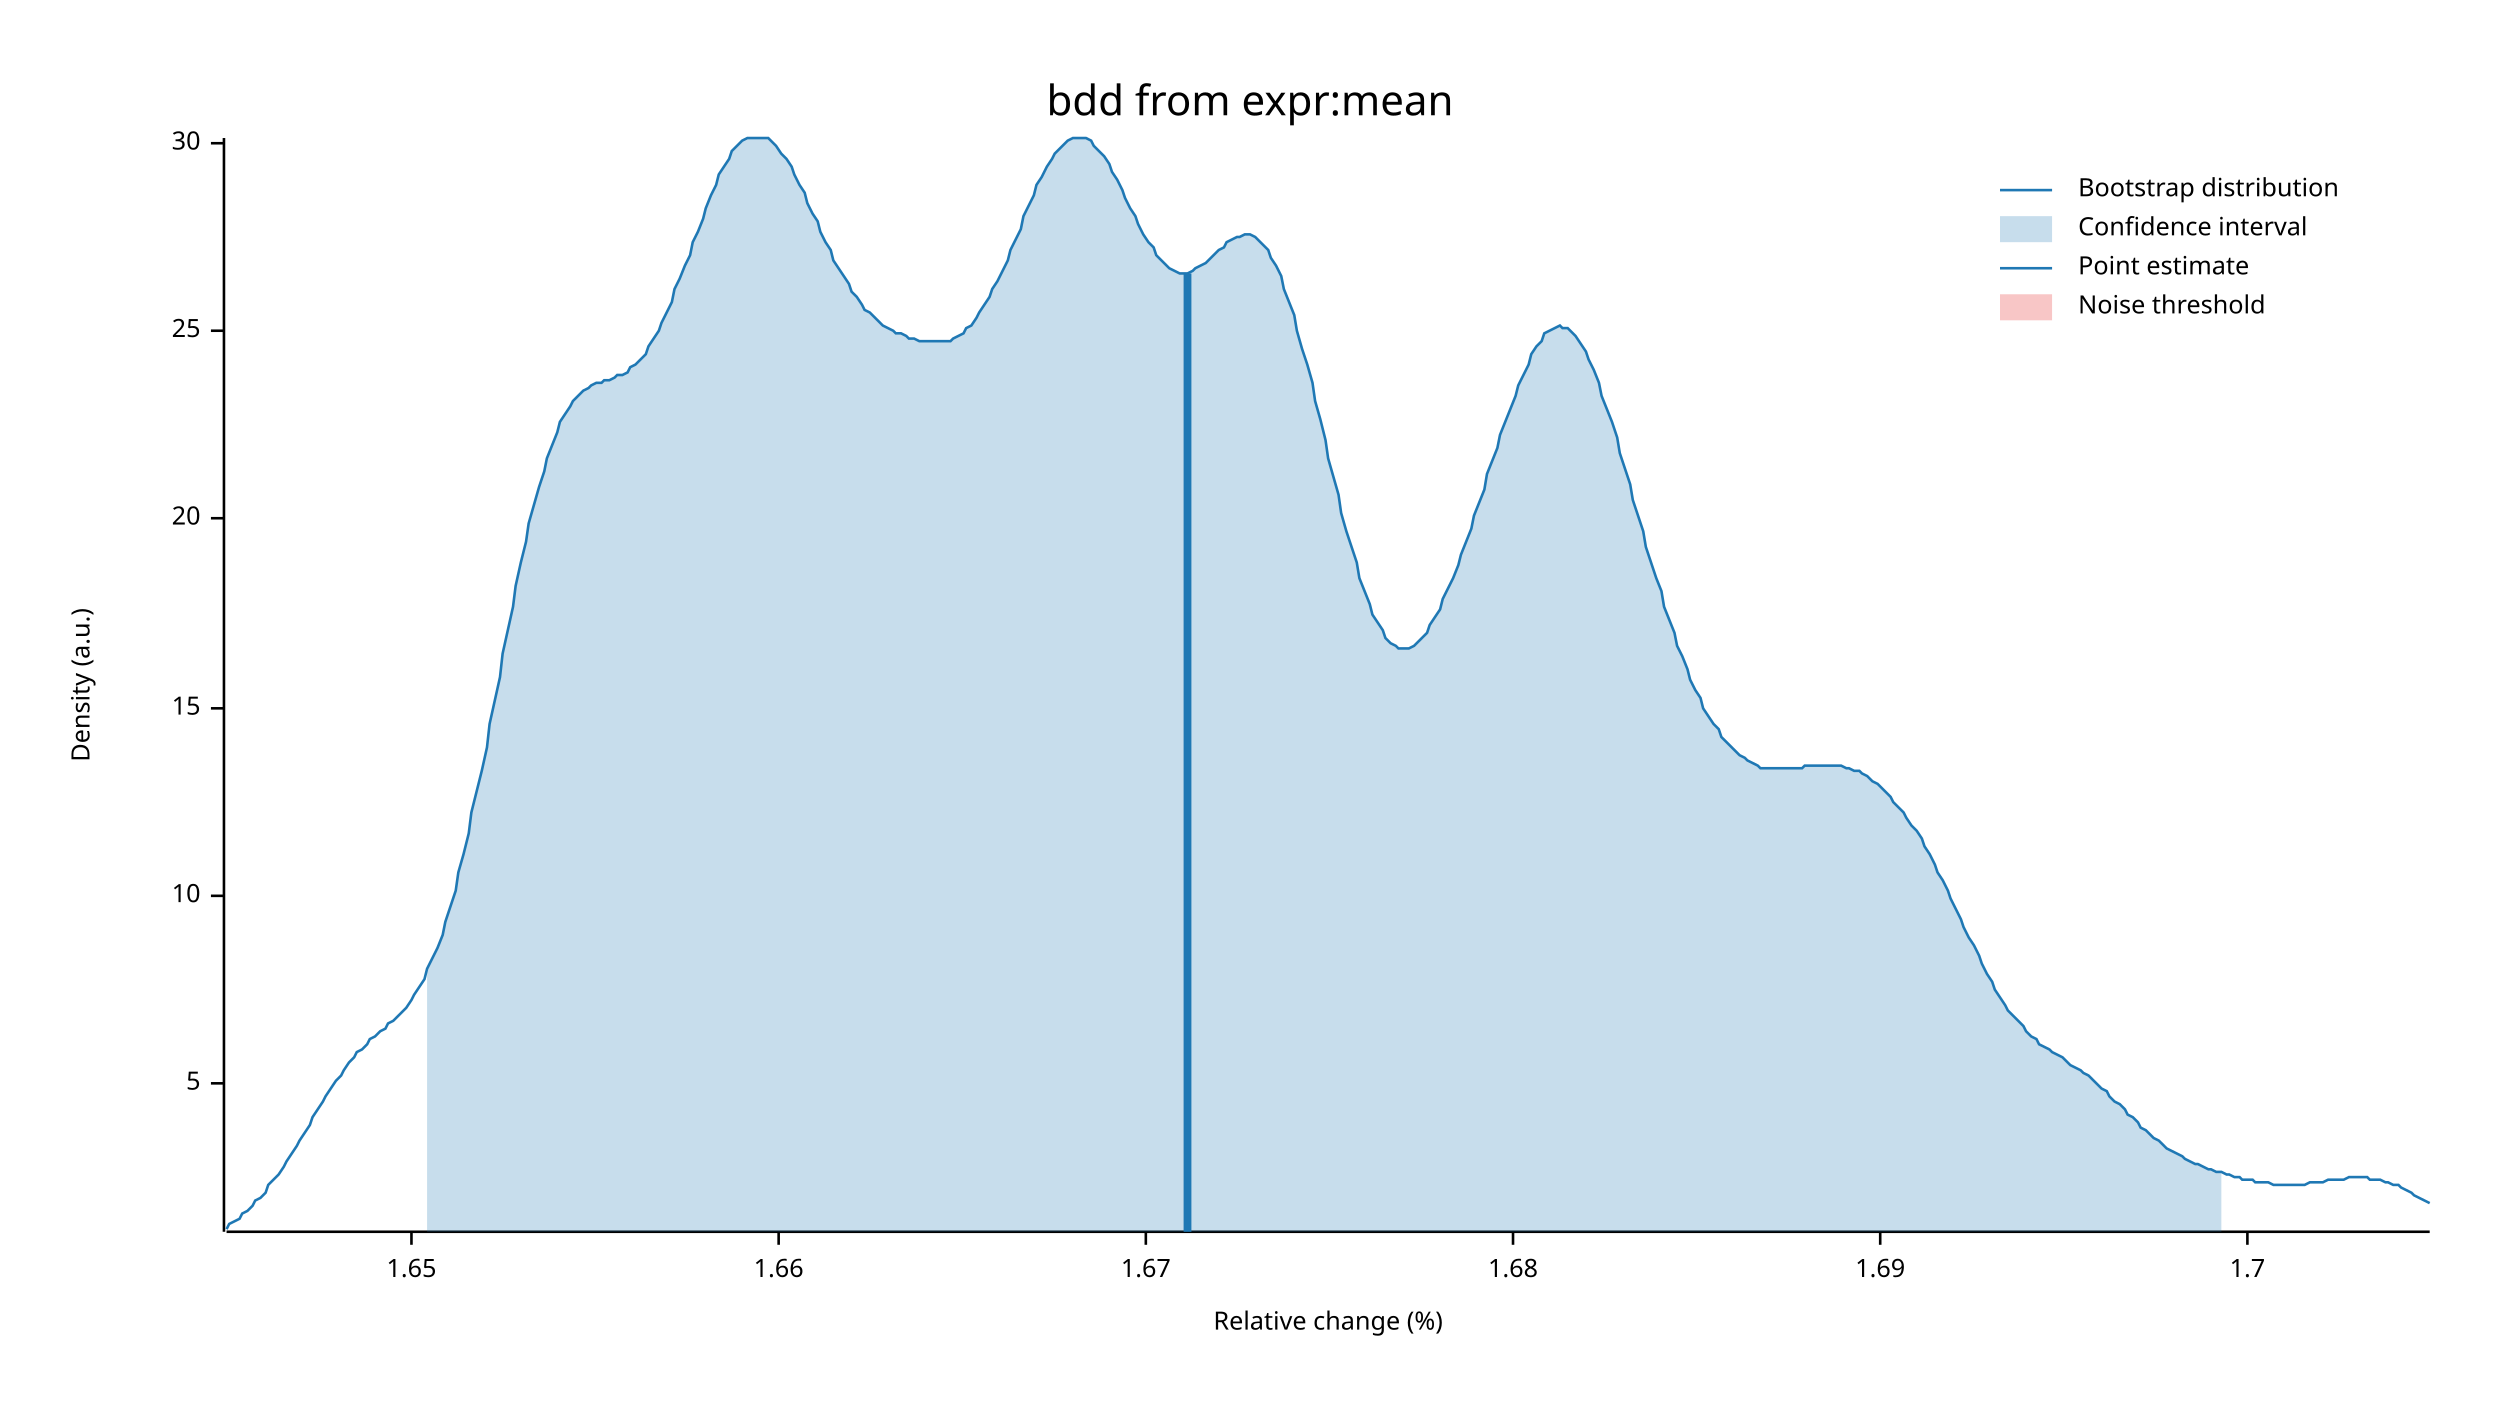
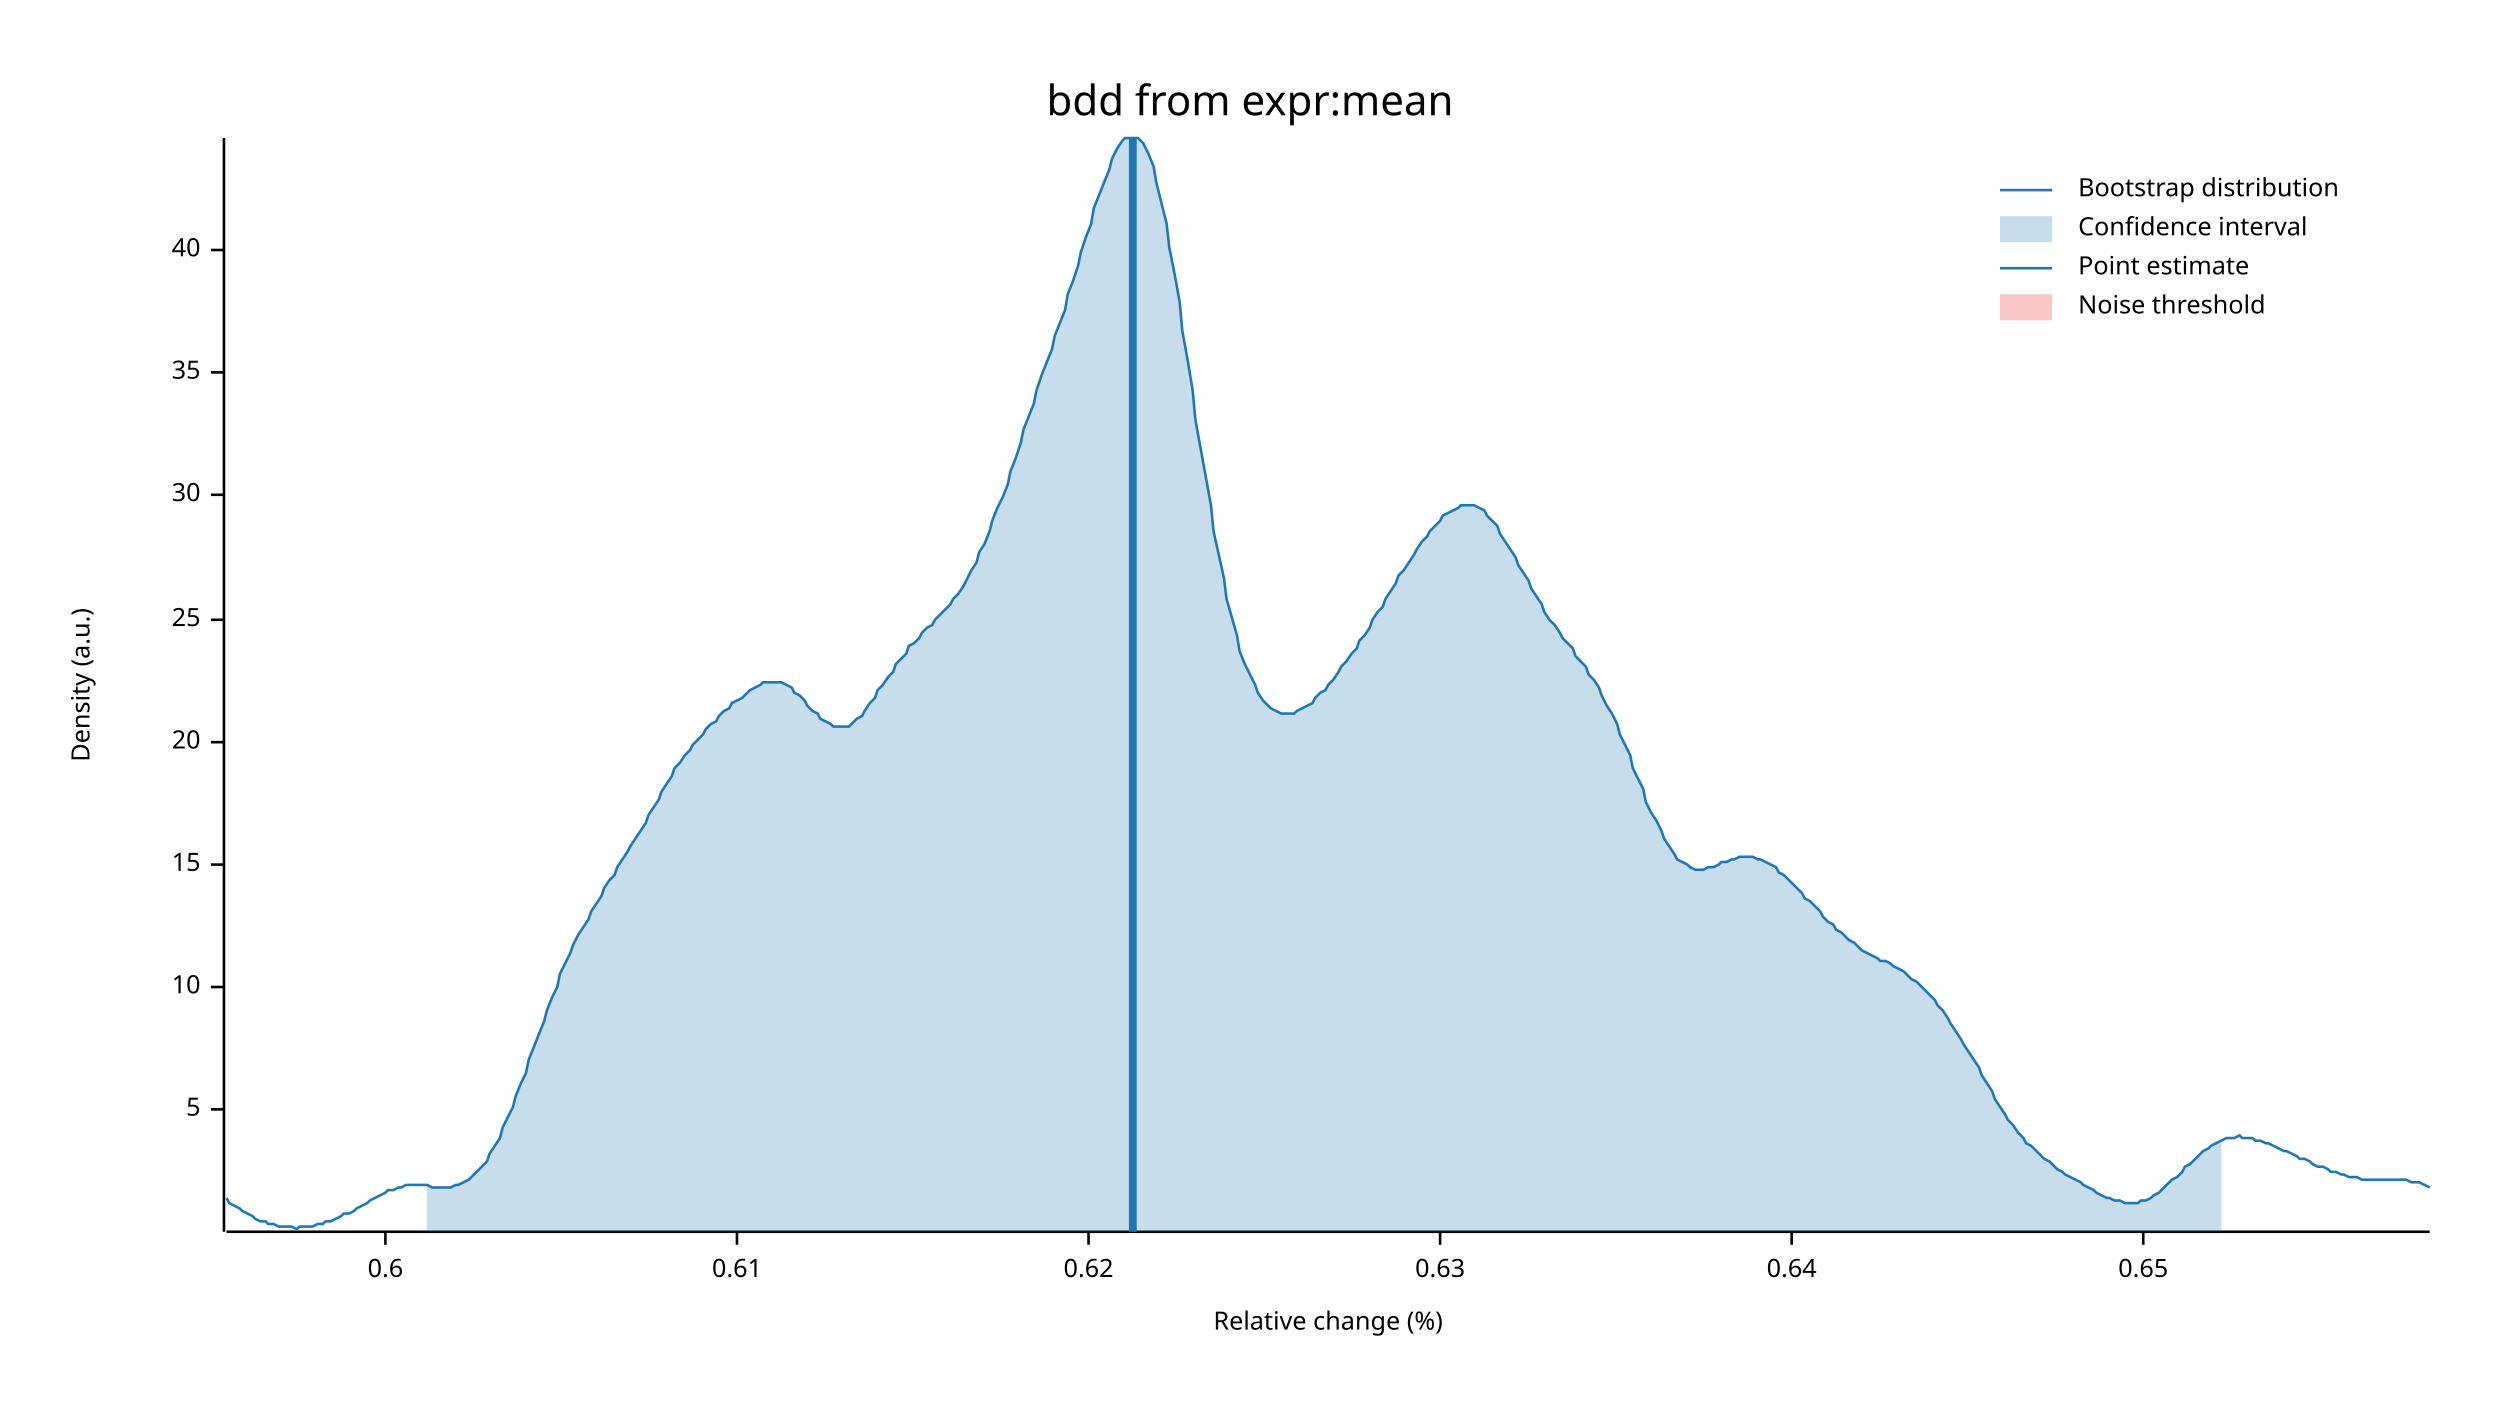
<svg xmlns="http://www.w3.org/2000/svg" width="960" height="540" viewBox="0 0 960 540">
  <text x="480" y="32" dy="0.76em" text-anchor="middle" font-family="sans-serif" font-size="16.129" opacity="1" fill="#000000">
bdd from expr:mean
</text>
  <text x="27" y="263" dy="0.76em" text-anchor="middle" font-family="sans-serif" font-size="9.677" opacity="1" fill="#000000" transform="rotate(270, 27, 263)">
Density (a.u.)
</text>
  <text x="510" y="513" dy="-0.5ex" text-anchor="middle" font-family="sans-serif" font-size="9.677" opacity="1" fill="#000000">
Relative change (%)
</text>
  <polyline fill="none" opacity="1" stroke="#000000" stroke-width="1" points="86,53 86,473 " />
-   <text x="77" y="416" dy="0.5ex" text-anchor="end" font-family="sans-serif" font-size="9.677" opacity="1" fill="#000000">
+   <text x="77" y="426" dy="0.5ex" text-anchor="end" font-family="sans-serif" font-size="9.677" opacity="1" fill="#000000">
5
</text>
-   <polyline fill="none" opacity="1" stroke="#000000" stroke-width="1" points="81,416 86,416 " />
-   <text x="77" y="344" dy="0.5ex" text-anchor="end" font-family="sans-serif" font-size="9.677" opacity="1" fill="#000000">
+   <polyline fill="none" opacity="1" stroke="#000000" stroke-width="1" points="81,426 86,426 " />
+   <text x="77" y="379" dy="0.5ex" text-anchor="end" font-family="sans-serif" font-size="9.677" opacity="1" fill="#000000">
10
</text>
-   <polyline fill="none" opacity="1" stroke="#000000" stroke-width="1" points="81,344 86,344 " />
-   <text x="77" y="272" dy="0.5ex" text-anchor="end" font-family="sans-serif" font-size="9.677" opacity="1" fill="#000000">
+   <polyline fill="none" opacity="1" stroke="#000000" stroke-width="1" points="81,379 86,379 " />
+   <text x="77" y="332" dy="0.5ex" text-anchor="end" font-family="sans-serif" font-size="9.677" opacity="1" fill="#000000">
15
</text>
-   <polyline fill="none" opacity="1" stroke="#000000" stroke-width="1" points="81,272 86,272 " />
-   <text x="77" y="199" dy="0.5ex" text-anchor="end" font-family="sans-serif" font-size="9.677" opacity="1" fill="#000000">
+   <polyline fill="none" opacity="1" stroke="#000000" stroke-width="1" points="81,332 86,332 " />
+   <text x="77" y="285" dy="0.5ex" text-anchor="end" font-family="sans-serif" font-size="9.677" opacity="1" fill="#000000">
20
</text>
-   <polyline fill="none" opacity="1" stroke="#000000" stroke-width="1" points="81,199 86,199 " />
-   <text x="77" y="127" dy="0.5ex" text-anchor="end" font-family="sans-serif" font-size="9.677" opacity="1" fill="#000000">
+   <polyline fill="none" opacity="1" stroke="#000000" stroke-width="1" points="81,285 86,285 " />
+   <text x="77" y="238" dy="0.5ex" text-anchor="end" font-family="sans-serif" font-size="9.677" opacity="1" fill="#000000">
25
</text>
-   <polyline fill="none" opacity="1" stroke="#000000" stroke-width="1" points="81,127 86,127 " />
-   <text x="77" y="55" dy="0.5ex" text-anchor="end" font-family="sans-serif" font-size="9.677" opacity="1" fill="#000000">
+   <polyline fill="none" opacity="1" stroke="#000000" stroke-width="1" points="81,238 86,238 " />
+   <text x="77" y="190" dy="0.5ex" text-anchor="end" font-family="sans-serif" font-size="9.677" opacity="1" fill="#000000">
30
</text>
-   <polyline fill="none" opacity="1" stroke="#000000" stroke-width="1" points="81,55 86,55 " />
+   <polyline fill="none" opacity="1" stroke="#000000" stroke-width="1" points="81,190 86,190 " />
+   <text x="77" y="143" dy="0.5ex" text-anchor="end" font-family="sans-serif" font-size="9.677" opacity="1" fill="#000000">
+ 35
+ </text>
+   <polyline fill="none" opacity="1" stroke="#000000" stroke-width="1" points="81,143 86,143 " />
+   <text x="77" y="96" dy="0.5ex" text-anchor="end" font-family="sans-serif" font-size="9.677" opacity="1" fill="#000000">
+ 40
+ </text>
+   <polyline fill="none" opacity="1" stroke="#000000" stroke-width="1" points="81,96 86,96 " />
  <polyline fill="none" opacity="1" stroke="#000000" stroke-width="1" points="87,473 933,473 " />
-   <text x="158" y="483" dy="0.76em" text-anchor="middle" font-family="sans-serif" font-size="9.677" opacity="1" fill="#000000">
- 1.65
+   <text x="148" y="483" dy="0.76em" text-anchor="middle" font-family="sans-serif" font-size="9.677" opacity="1" fill="#000000">
+ 0.6
</text>
-   <polyline fill="none" opacity="1" stroke="#000000" stroke-width="1" points="158,473 158,478 " />
-   <text x="299" y="483" dy="0.76em" text-anchor="middle" font-family="sans-serif" font-size="9.677" opacity="1" fill="#000000">
- 1.66
+   <polyline fill="none" opacity="1" stroke="#000000" stroke-width="1" points="148,473 148,478 " />
+   <text x="283" y="483" dy="0.76em" text-anchor="middle" font-family="sans-serif" font-size="9.677" opacity="1" fill="#000000">
+ 0.61
</text>
-   <polyline fill="none" opacity="1" stroke="#000000" stroke-width="1" points="299,473 299,478 " />
-   <text x="440" y="483" dy="0.76em" text-anchor="middle" font-family="sans-serif" font-size="9.677" opacity="1" fill="#000000">
- 1.67
+   <polyline fill="none" opacity="1" stroke="#000000" stroke-width="1" points="283,473 283,478 " />
+   <text x="418" y="483" dy="0.76em" text-anchor="middle" font-family="sans-serif" font-size="9.677" opacity="1" fill="#000000">
+ 0.62
</text>
-   <polyline fill="none" opacity="1" stroke="#000000" stroke-width="1" points="440,473 440,478 " />
-   <text x="581" y="483" dy="0.76em" text-anchor="middle" font-family="sans-serif" font-size="9.677" opacity="1" fill="#000000">
- 1.68
+   <polyline fill="none" opacity="1" stroke="#000000" stroke-width="1" points="418,473 418,478 " />
+   <text x="553" y="483" dy="0.76em" text-anchor="middle" font-family="sans-serif" font-size="9.677" opacity="1" fill="#000000">
+ 0.63
</text>
-   <polyline fill="none" opacity="1" stroke="#000000" stroke-width="1" points="581,473 581,478 " />
-   <text x="722" y="483" dy="0.76em" text-anchor="middle" font-family="sans-serif" font-size="9.677" opacity="1" fill="#000000">
- 1.69
+   <polyline fill="none" opacity="1" stroke="#000000" stroke-width="1" points="553,473 553,478 " />
+   <text x="688" y="483" dy="0.76em" text-anchor="middle" font-family="sans-serif" font-size="9.677" opacity="1" fill="#000000">
+ 0.64
</text>
-   <polyline fill="none" opacity="1" stroke="#000000" stroke-width="1" points="722,473 722,478 " />
-   <text x="863" y="483" dy="0.76em" text-anchor="middle" font-family="sans-serif" font-size="9.677" opacity="1" fill="#000000">
- 1.7
+   <polyline fill="none" opacity="1" stroke="#000000" stroke-width="1" points="688,473 688,478 " />
+   <text x="823" y="483" dy="0.76em" text-anchor="middle" font-family="sans-serif" font-size="9.677" opacity="1" fill="#000000">
+ 0.65
</text>
-   <polyline fill="none" opacity="1" stroke="#000000" stroke-width="1" points="863,473 863,478 " />
-   <polyline fill="none" opacity="1" stroke="#1F78B4" stroke-width="1" points="87,472 88,470 90,469 92,468 93,466 95,465 97,463 98,461 100,460 102,458 103,455 105,453 107,451 109,448 110,446 112,443 114,440 115,438 117,435 119,432 120,429 122,426 124,423 125,421 127,418 129,415 131,413 132,411 134,408 136,406 137,404 139,403 141,401 142,399 144,398 146,396 148,395 149,393 151,392 153,390 154,389 156,387 158,384 159,382 161,379 163,376 164,372 166,368 168,364 170,359 171,354 173,348 175,342 176,335 178,328 180,320 181,312 183,304 185,296 187,287 188,278 190,269 192,260 193,251 195,242 197,233 198,225 200,216 202,208 203,201 205,194 207,187 209,181 210,176 212,171 214,166 215,162 217,159 219,156 220,154 222,152 224,150 226,149 227,148 229,147 231,147 232,146 234,146 236,145 237,144 239,144 241,143 242,141 244,140 246,138 248,136 249,133 251,130 253,127 254,124 256,120 258,116 259,111 261,107 263,102 265,98 266,93 268,89 270,84 271,80 273,75 275,71 276,67 278,64 280,61 281,58 283,56 285,54 287,53 288,53 290,53 292,53 293,53 295,53 297,55 298,56 300,59 302,61 304,64 305,67 307,71 309,74 310,78 312,82 314,85 315,89 317,93 319,96 320,100 322,103 324,106 326,109 327,112 329,114 331,117 332,119 334,120 336,122 337,123 339,125 341,126 343,127 344,128 346,128 348,129 349,130 351,130 353,131 354,131 356,131 358,131 359,131 361,131 363,131 365,131 366,130 368,129 370,128 371,126 373,125 375,122 376,120 378,117 380,114 381,111 383,108 385,104 387,100 388,96 390,92 392,88 393,83 395,79 397,75 398,71 400,68 402,64 404,61 405,59 407,57 409,55 410,54 412,53 414,53 415,53 417,53 419,54 420,56 422,58 424,60 426,63 427,66 429,69 431,73 432,76 434,80 436,83 437,86 439,90 441,93 443,95 444,98 446,100 448,102 449,103 451,104 453,105 454,105 456,105 458,104 459,103 461,102 463,101 465,99 466,98 468,96 470,95 471,93 473,92 475,91 476,91 478,90 480,90 482,91 483,92 485,94 487,96 488,99 490,102 492,106 493,111 495,116 497,121 498,127 500,134 502,140 504,147 505,154 507,161 509,169 510,176 512,183 514,190 515,197 517,204 519,210 521,216 522,222 524,227 526,232 527,236 529,239 531,242 532,245 534,247 536,248 537,249 539,249 541,249 543,248 544,247 546,245 548,243 549,240 551,237 553,234 554,230 556,226 558,222 560,217 561,213 563,208 565,203 566,198 568,193 570,188 571,182 573,177 575,172 576,167 578,162 580,157 582,152 583,148 585,144 587,140 588,136 590,133 592,131 593,128 595,127 597,126 599,125 600,126 602,126 604,128 605,129 607,132 609,135 610,138 612,142 614,147 615,152 617,157 619,162 621,168 622,174 624,180 626,186 627,192 629,198 631,204 632,210 634,216 636,222 638,227 639,233 641,238 643,243 644,248 646,252 648,257 649,261 651,265 653,268 654,272 656,275 658,278 660,280 661,283 663,285 665,287 666,288 668,290 670,291 671,292 673,293 675,294 676,295 678,295 680,295 682,295 683,295 685,295 687,295 688,295 690,295 692,295 693,294 695,294 697,294 699,294 700,294 702,294 704,294 705,294 707,294 709,295 710,295 712,296 714,296 715,297 717,298 719,300 721,301 722,302 724,304 726,306 727,308 729,310 731,312 732,314 734,317 736,319 738,322 739,325 741,328 743,332 744,335 746,338 748,342 749,345 751,349 753,353 754,356 756,360 758,363 760,367 761,370 763,374 765,377 766,380 768,383 770,386 771,388 773,390 775,392 777,394 778,396 780,398 782,399 783,401 785,402 787,403 788,404 790,405 792,406 793,407 795,409 797,410 799,411 800,412 802,413 804,415 805,416 807,418 809,419 810,421 812,423 814,424 816,426 817,428 819,429 821,431 822,433 824,434 826,436 827,437 829,438 831,440 832,441 834,442 836,443 838,444 839,445 841,446 843,447 844,447 846,448 848,449 849,449 851,450 853,450 855,451 856,451 858,452 860,452 861,453 863,453 865,453 866,454 868,454 870,454 871,454 873,455 875,455 877,455 878,455 880,455 882,455 883,455 885,455 887,454 888,454 890,454 892,454 894,453 895,453 897,453 899,453 900,453 902,452 904,452 905,452 907,452 909,452 910,453 912,453 914,453 916,454 917,454 919,455 921,455 922,456 924,457 926,458 927,459 929,460 931,461 933,462 " />
-   <polygon opacity="0.25" fill="#1F78B4" points="164,372 166,368 168,364 170,359 171,354 173,348 175,342 176,335 178,328 180,320 181,312 183,304 185,296 187,287 188,278 190,269 192,260 193,251 195,242 197,233 198,225 200,216 202,208 203,201 205,194 207,187 209,181 210,176 212,171 214,166 215,162 217,159 219,156 220,154 222,152 224,150 226,149 227,148 229,147 231,147 232,146 234,146 236,145 237,144 239,144 241,143 242,141 244,140 246,138 248,136 249,133 251,130 253,127 254,124 256,120 258,116 259,111 261,107 263,102 265,98 266,93 268,89 270,84 271,80 273,75 275,71 276,67 278,64 280,61 281,58 283,56 285,54 287,53 288,53 290,53 292,53 293,53 295,53 297,55 298,56 300,59 302,61 304,64 305,67 307,71 309,74 310,78 312,82 314,85 315,89 317,93 319,96 320,100 322,103 324,106 326,109 327,112 329,114 331,117 332,119 334,120 336,122 337,123 339,125 341,126 343,127 344,128 346,128 348,129 349,130 351,130 353,131 354,131 356,131 358,131 359,131 361,131 363,131 365,131 366,130 368,129 370,128 371,126 373,125 375,122 376,120 378,117 380,114 381,111 383,108 385,104 387,100 388,96 390,92 392,88 393,83 395,79 397,75 398,71 400,68 402,64 404,61 405,59 407,57 409,55 410,54 412,53 414,53 415,53 417,53 419,54 420,56 422,58 424,60 426,63 427,66 429,69 431,73 432,76 434,80 436,83 437,86 439,90 441,93 443,95 444,98 446,100 448,102 449,103 451,104 453,105 454,105 456,105 458,104 459,103 461,102 463,101 465,99 466,98 468,96 470,95 471,93 473,92 475,91 476,91 478,90 480,90 482,91 483,92 485,94 487,96 488,99 490,102 492,106 493,111 495,116 497,121 498,127 500,134 502,140 504,147 505,154 507,161 509,169 510,176 512,183 514,190 515,197 517,204 519,210 521,216 522,222 524,227 526,232 527,236 529,239 531,242 532,245 534,247 536,248 537,249 539,249 541,249 543,248 544,247 546,245 548,243 549,240 551,237 553,234 554,230 556,226 558,222 560,217 561,213 563,208 565,203 566,198 568,193 570,188 571,182 573,177 575,172 576,167 578,162 580,157 582,152 583,148 585,144 587,140 588,136 590,133 592,131 593,128 595,127 597,126 599,125 600,126 602,126 604,128 605,129 607,132 609,135 610,138 612,142 614,147 615,152 617,157 619,162 621,168 622,174 624,180 626,186 627,192 629,198 631,204 632,210 634,216 636,222 638,227 639,233 641,238 643,243 644,248 646,252 648,257 649,261 651,265 653,268 654,272 656,275 658,278 660,280 661,283 663,285 665,287 666,288 668,290 670,291 671,292 673,293 675,294 676,295 678,295 680,295 682,295 683,295 685,295 687,295 688,295 690,295 692,295 693,294 695,294 697,294 699,294 700,294 702,294 704,294 705,294 707,294 709,295 710,295 712,296 714,296 715,297 717,298 719,300 721,301 722,302 724,304 726,306 727,308 729,310 731,312 732,314 734,317 736,319 738,322 739,325 741,328 743,332 744,335 746,338 748,342 749,345 751,349 753,353 754,356 756,360 758,363 760,367 761,370 763,374 765,377 766,380 768,383 770,386 771,388 773,390 775,392 777,394 778,396 780,398 782,399 783,401 785,402 787,403 788,404 790,405 792,406 793,407 795,409 797,410 799,411 800,412 802,413 804,415 805,416 807,418 809,419 810,421 812,423 814,424 816,426 817,428 819,429 821,431 822,433 824,434 826,436 827,437 829,438 831,440 832,441 834,442 836,443 838,444 839,445 841,446 843,447 844,447 846,448 848,449 849,449 851,450 853,450 853,473 164,473 " />
-   <polyline fill="none" opacity="1" stroke="#1F78B4" stroke-width="3" points="456,473 456,105 " />
+   <polyline fill="none" opacity="1" stroke="#000000" stroke-width="1" points="823,473 823,478 " />
+   <polyline fill="none" opacity="1" stroke="#1F78B4" stroke-width="1" points="87,460 88,462 90,463 92,464 93,465 95,466 97,467 98,468 100,469 102,469 103,470 105,470 107,471 109,471 110,471 112,471 114,472 115,471 117,471 119,471 120,471 122,470 124,470 125,469 127,469 129,468 131,467 132,466 134,466 136,465 137,464 139,463 141,462 142,461 144,460 146,459 148,458 149,457 151,457 153,456 154,456 156,455 158,455 159,455 161,455 163,455 164,455 166,456 168,456 170,456 171,456 173,456 175,455 176,455 178,454 180,453 181,452 183,450 185,448 187,446 188,443 190,440 192,437 193,433 195,429 197,425 198,421 200,416 202,412 203,407 205,402 207,397 209,392 210,388 212,383 214,379 215,374 217,370 219,366 220,363 222,359 224,356 226,353 227,350 229,347 231,344 232,341 234,338 236,336 237,333 239,330 241,327 242,325 244,322 246,319 248,316 249,313 251,310 253,307 254,304 256,301 258,298 259,295 261,293 263,290 265,288 266,286 268,284 270,282 271,280 273,278 275,277 276,275 278,273 280,272 281,270 283,269 285,268 287,266 288,265 290,264 292,263 293,262 295,262 297,262 298,262 300,262 302,263 304,264 305,266 307,267 309,269 310,271 312,273 314,274 315,276 317,277 319,278 320,279 322,279 324,279 326,279 327,278 329,276 331,275 332,273 334,270 336,268 337,265 339,263 341,260 343,258 344,255 346,253 348,251 349,248 351,247 353,245 354,243 356,241 358,240 359,238 361,236 363,234 365,232 366,230 368,228 370,225 371,223 373,219 375,216 376,212 378,209 380,204 381,200 383,195 385,191 387,186 388,181 390,176 392,170 393,165 395,160 397,155 398,150 400,144 402,139 404,134 405,129 407,124 409,119 410,113 412,108 414,102 415,97 417,91 419,86 420,80 422,75 424,70 426,65 427,61 429,57 431,54 432,53 434,53 436,53 437,53 439,55 441,59 443,64 444,70 446,78 448,86 449,95 451,105 453,116 454,127 456,138 458,150 459,161 461,172 463,183 465,194 466,204 468,213 470,222 471,230 473,237 475,244 476,250 478,255 480,259 482,263 483,266 485,269 487,271 488,272 490,273 492,274 493,274 495,274 497,274 498,273 500,272 502,271 504,270 505,268 507,266 509,265 510,263 512,261 514,258 515,256 517,254 519,251 521,249 522,246 524,244 526,241 527,238 529,235 531,233 532,230 534,227 536,224 537,221 539,219 541,216 543,213 544,211 546,208 548,206 549,204 551,202 553,200 554,198 556,197 558,196 560,195 561,194 563,194 565,194 566,194 568,195 570,196 571,198 573,200 575,202 576,205 578,208 580,211 582,214 583,217 585,220 587,223 588,226 590,229 592,232 593,235 595,238 597,240 599,243 600,245 602,247 604,249 605,252 607,254 609,256 610,259 612,261 614,264 615,267 617,271 619,274 621,278 622,282 624,286 626,290 627,295 629,299 631,303 632,308 634,312 636,315 638,319 639,322 641,325 643,328 644,330 646,331 648,332 649,333 651,334 653,334 654,334 656,333 658,333 660,332 661,331 663,331 665,330 666,330 668,329 670,329 671,329 673,329 675,330 676,330 678,331 680,332 682,333 683,335 685,336 687,338 688,339 690,341 692,343 693,345 695,346 697,348 699,350 700,352 702,354 704,355 705,357 707,358 709,360 710,361 712,362 714,364 715,365 717,366 719,367 721,368 722,369 724,369 726,370 727,371 729,372 731,373 732,374 734,376 736,377 738,379 739,380 741,382 743,384 744,386 746,388 748,391 749,393 751,396 753,399 754,401 756,404 758,407 760,410 761,413 763,416 765,419 766,422 768,425 770,428 771,430 773,432 775,435 777,437 778,439 780,440 782,442 783,443 785,445 787,446 788,447 790,449 792,450 793,451 795,452 797,453 799,454 800,455 802,456 804,457 805,458 807,459 809,460 810,460 812,461 814,461 816,462 817,462 819,462 821,462 822,461 824,461 826,460 827,459 829,458 831,456 832,455 834,453 836,452 838,450 839,448 841,447 843,445 844,444 846,442 848,441 849,440 851,439 853,438 855,437 856,437 858,437 860,436 861,437 863,437 865,437 866,438 868,438 870,439 871,439 873,440 875,441 877,442 878,442 880,443 882,444 883,445 885,445 887,446 888,447 890,448 892,448 894,449 895,450 897,450 899,451 900,451 902,452 904,452 905,452 907,453 909,453 910,453 912,453 914,453 916,453 917,453 919,453 921,453 922,453 924,453 926,454 927,454 929,454 931,455 933,456 " />
+   <polygon opacity="0.25" fill="#1F78B4" points="164,455 166,456 168,456 170,456 171,456 173,456 175,455 176,455 178,454 180,453 181,452 183,450 185,448 187,446 188,443 190,440 192,437 193,433 195,429 197,425 198,421 200,416 202,412 203,407 205,402 207,397 209,392 210,388 212,383 214,379 215,374 217,370 219,366 220,363 222,359 224,356 226,353 227,350 229,347 231,344 232,341 234,338 236,336 237,333 239,330 241,327 242,325 244,322 246,319 248,316 249,313 251,310 253,307 254,304 256,301 258,298 259,295 261,293 263,290 265,288 266,286 268,284 270,282 271,280 273,278 275,277 276,275 278,273 280,272 281,270 283,269 285,268 287,266 288,265 290,264 292,263 293,262 295,262 297,262 298,262 300,262 302,263 304,264 305,266 307,267 309,269 310,271 312,273 314,274 315,276 317,277 319,278 320,279 322,279 324,279 326,279 327,278 329,276 331,275 332,273 334,270 336,268 337,265 339,263 341,260 343,258 344,255 346,253 348,251 349,248 351,247 353,245 354,243 356,241 358,240 359,238 361,236 363,234 365,232 366,230 368,228 370,225 371,223 373,219 375,216 376,212 378,209 380,204 381,200 383,195 385,191 387,186 388,181 390,176 392,170 393,165 395,160 397,155 398,150 400,144 402,139 404,134 405,129 407,124 409,119 410,113 412,108 414,102 415,97 417,91 419,86 420,80 422,75 424,70 426,65 427,61 429,57 431,54 432,53 434,53 436,53 437,53 439,55 441,59 443,64 444,70 446,78 448,86 449,95 451,105 453,116 454,127 456,138 458,150 459,161 461,172 463,183 465,194 466,204 468,213 470,222 471,230 473,237 475,244 476,250 478,255 480,259 482,263 483,266 485,269 487,271 488,272 490,273 492,274 493,274 495,274 497,274 498,273 500,272 502,271 504,270 505,268 507,266 509,265 510,263 512,261 514,258 515,256 517,254 519,251 521,249 522,246 524,244 526,241 527,238 529,235 531,233 532,230 534,227 536,224 537,221 539,219 541,216 543,213 544,211 546,208 548,206 549,204 551,202 553,200 554,198 556,197 558,196 560,195 561,194 563,194 565,194 566,194 568,195 570,196 571,198 573,200 575,202 576,205 578,208 580,211 582,214 583,217 585,220 587,223 588,226 590,229 592,232 593,235 595,238 597,240 599,243 600,245 602,247 604,249 605,252 607,254 609,256 610,259 612,261 614,264 615,267 617,271 619,274 621,278 622,282 624,286 626,290 627,295 629,299 631,303 632,308 634,312 636,315 638,319 639,322 641,325 643,328 644,330 646,331 648,332 649,333 651,334 653,334 654,334 656,333 658,333 660,332 661,331 663,331 665,330 666,330 668,329 670,329 671,329 673,329 675,330 676,330 678,331 680,332 682,333 683,335 685,336 687,338 688,339 690,341 692,343 693,345 695,346 697,348 699,350 700,352 702,354 704,355 705,357 707,358 709,360 710,361 712,362 714,364 715,365 717,366 719,367 721,368 722,369 724,369 726,370 727,371 729,372 731,373 732,374 734,376 736,377 738,379 739,380 741,382 743,384 744,386 746,388 748,391 749,393 751,396 753,399 754,401 756,404 758,407 760,410 761,413 763,416 765,419 766,422 768,425 770,428 771,430 773,432 775,435 777,437 778,439 780,440 782,442 783,443 785,445 787,446 788,447 790,449 792,450 793,451 795,452 797,453 799,454 800,455 802,456 804,457 805,458 807,459 809,460 810,460 812,461 814,461 816,462 817,462 819,462 821,462 822,461 824,461 826,460 827,459 829,458 831,456 832,455 834,453 836,452 838,450 839,448 841,447 843,445 844,444 846,442 848,441 849,440 851,439 853,438 853,473 164,473 " />
+   <polyline fill="none" opacity="1" stroke="#1F78B4" stroke-width="3" points="435,473 435,53 " />
  <rect x="510" y="53" width="0" height="419" opacity="0.1" fill="#E31A1C" stroke="none" />
  <text x="798" y="68" dy="0.76em" text-anchor="start" font-family="sans-serif" font-size="9.677" opacity="1" fill="#000000">
Bootstrap distribution
</text>
  <text x="798" y="83" dy="0.76em" text-anchor="start" font-family="sans-serif" font-size="9.677" opacity="1" fill="#000000">
Confidence interval
</text>
  <text x="798" y="98" dy="0.76em" text-anchor="start" font-family="sans-serif" font-size="9.677" opacity="1" fill="#000000">
Point estimate
</text>
  <text x="798" y="113" dy="0.76em" text-anchor="start" font-family="sans-serif" font-size="9.677" opacity="1" fill="#000000">
Noise threshold
</text>
  <polyline fill="none" opacity="1" stroke="#1F78B4" stroke-width="1" points="768,73 788,73 " />
  <rect x="768" y="83" width="20" height="10" opacity="0.25" fill="#1F78B4" stroke="none" />
  <polyline fill="none" opacity="1" stroke="#1F78B4" stroke-width="1" points="768,103 788,103 " />
  <rect x="768" y="113" width="20" height="10" opacity="0.25" fill="#E31A1C" stroke="none" />
</svg>
